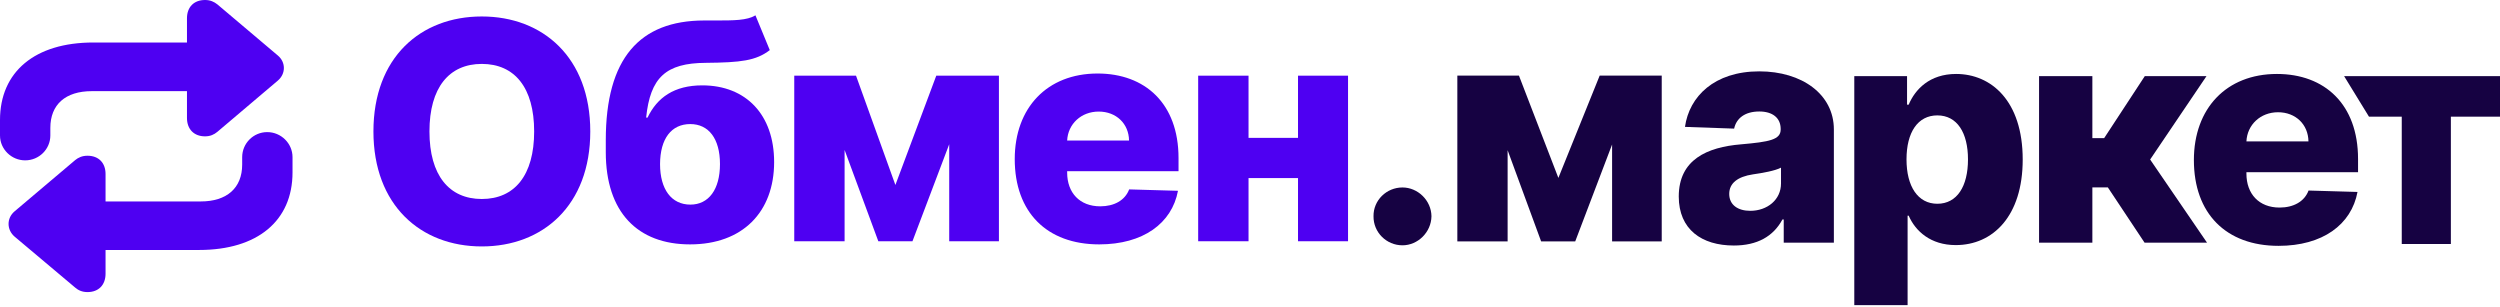
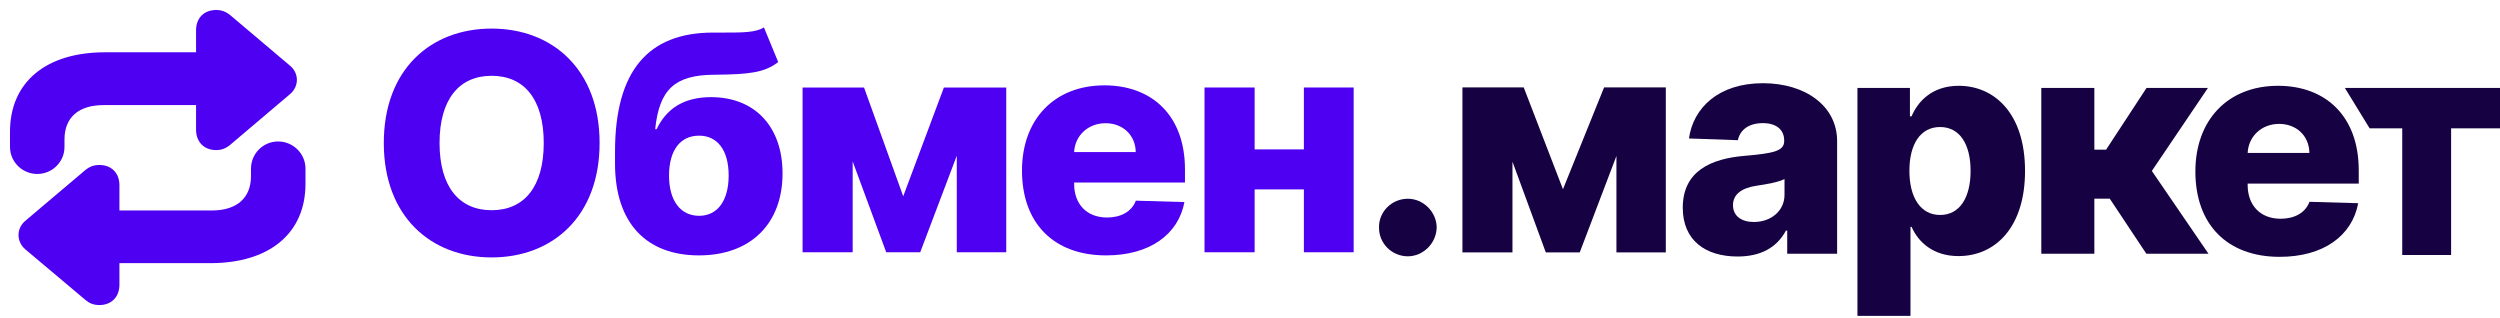
- <svg xmlns="http://www.w3.org/2000/svg" width="204" height="25" viewBox="0 0 204 25" fill="none">
-   <path d="M141.479 20.034C143.382 20.034 144.699 19.3 145.446 17.91H145.552V19.804H149.644V10.566C149.644 7.69 147.038 5.823 143.56 5.823C139.886 5.823 137.841 7.876 137.494 10.354L141.505 10.495C141.692 9.628 142.413 9.097 143.56 9.097C144.627 9.097 145.303 9.61 145.303 10.522V10.566C145.303 11.398 144.396 11.575 142.066 11.778C139.299 12.008 136.987 13.026 136.987 16.035C136.987 18.725 138.863 20.034 141.479 20.034ZM142.822 17.203C141.817 17.203 141.105 16.725 141.105 15.822C141.105 14.946 141.799 14.415 143.035 14.229C143.845 14.114 144.841 13.937 145.33 13.681V14.973C145.33 16.3 144.209 17.203 142.822 17.203Z" fill="#160242" />
-   <path d="M151.31 24.901H155.66V17.601H155.749C156.3 18.857 157.528 19.999 159.591 19.999C162.616 19.999 165.053 17.645 165.053 13.017C165.053 8.221 162.473 6.035 159.618 6.035C157.457 6.035 156.274 7.292 155.749 8.54H155.615V6.212H151.31V24.901ZM155.571 13.008C155.571 10.787 156.496 9.416 158.088 9.416C159.698 9.416 160.588 10.823 160.588 13.008C160.588 15.203 159.698 16.627 158.088 16.627C156.496 16.627 155.571 15.212 155.571 13.008Z" fill="#160242" />
-   <path d="M166.387 19.804H170.737V15.291H172L174.998 19.804H180.094L175.451 13.017L180.05 6.212L175.015 6.212L171.698 11.274H170.737V6.212L166.387 6.212V19.804Z" fill="#160242" />
-   <path d="M185.932 20.061C189.517 20.061 191.874 18.335 192.372 15.663L188.378 15.548C188.04 16.451 187.151 16.937 186.012 16.937C184.34 16.937 183.308 15.831 183.308 14.168V14.053L192.417 14.053V12.973C192.417 8.495 189.677 6.035 185.799 6.035C181.672 6.035 179.021 8.849 179.021 13.061C179.021 17.415 181.636 20.061 185.932 20.061ZM183.308 11.539C183.371 10.186 184.447 9.159 185.888 9.159C187.32 9.159 188.352 10.15 188.37 11.539H183.308Z" fill="#160242" />
-   <path d="M193.309 9.522H195.983V19.912L199.991 19.912V9.522H204V6.212L191.279 6.212L193.309 9.522Z" fill="#160242" />
-   <path d="M127.163 14.517L123.946 6.169L118.919 6.169V19.698H123.022V12.257L125.756 19.698H128.538L131.547 11.791V19.698L135.597 19.698V6.169L130.534 6.169L127.163 14.517Z" fill="#160242" />
-   <path d="M48.167 10.726C48.167 4.688 44.293 1.344 39.315 1.344C34.319 1.344 30.472 4.688 30.472 10.726C30.472 16.738 34.319 20.109 39.315 20.109C44.293 20.109 48.167 16.764 48.167 10.726ZM43.587 10.726C43.587 14.303 41.994 16.238 39.315 16.238C36.645 16.238 35.043 14.303 35.043 10.726C35.043 7.15 36.645 5.215 39.315 5.215C41.994 5.215 43.587 7.15 43.587 10.726Z" fill="#4E00F2" />
-   <path d="M61.643 1.249C60.969 1.671 59.868 1.671 58.386 1.671C58.084 1.671 57.765 1.671 57.437 1.671C52.201 1.688 49.432 4.75 49.432 11.435V12.42C49.432 17.311 52.023 19.942 56.31 19.942C60.587 19.942 63.169 17.311 63.169 13.221C63.169 9.368 60.88 6.966 57.304 6.966C55.014 6.966 53.621 7.96 52.84 9.597H52.724C53.062 6.333 54.322 5.145 57.587 5.128C60.472 5.101 61.687 4.952 62.814 4.09L61.643 1.249ZM56.336 16.696C54.792 16.696 53.86 15.455 53.86 13.388C53.869 11.303 54.792 10.124 56.327 10.124C57.818 10.124 58.75 11.303 58.75 13.388C58.75 15.464 57.827 16.696 56.336 16.696Z" fill="#4E00F2" />
-   <path d="M73.064 15.095L69.851 6.175H64.811V19.686H68.919V12.236L71.671 19.686H74.457L77.456 11.769V19.686H81.512V6.175H76.4L73.064 15.095Z" fill="#4E00F2" />
-   <path d="M89.698 19.942C93.275 19.942 95.626 18.226 96.123 15.569L92.139 15.455C91.801 16.352 90.914 16.836 89.778 16.836C88.11 16.836 87.08 15.737 87.08 14.083V13.969H96.168V12.895C96.168 8.444 93.434 5.999 89.565 5.999C85.448 5.999 82.803 8.796 82.803 12.983C82.803 17.311 85.412 19.942 89.698 19.942ZM87.08 11.47C87.143 10.124 88.216 9.104 89.654 9.104C91.083 9.104 92.112 10.089 92.13 11.47H87.08Z" fill="#4E00F2" />
-   <path d="M101.88 6.175H97.771V19.686H101.88V14.531H105.918V19.686H110V6.175H105.918V11.25H101.88V6.175Z" fill="#4E00F2" />
-   <path d="M114.443 20.017C115.689 20.017 116.789 18.958 116.808 17.643C116.789 16.347 115.689 15.297 114.443 15.297C113.134 15.297 112.061 16.347 112.079 17.643C112.061 18.958 113.134 20.017 114.443 20.017Z" fill="#160242" />
-   <path d="M0 11.053C0 12.174 0.932 13.085 2.054 13.085C3.187 13.085 4.108 12.174 4.108 11.053V10.435C4.108 8.528 5.347 7.438 7.486 7.438H15.257V9.628C15.257 10.54 15.829 11.126 16.729 11.126C17.163 11.126 17.47 10.979 17.735 10.759L22.668 6.579C23.335 6.014 23.325 5.071 22.668 4.526L17.735 0.356C17.47 0.147 17.163 0 16.729 0C15.829 0 15.257 0.576 15.257 1.488V3.468H7.613C2.859 3.468 0 5.846 0 9.796V11.053ZM8.613 14.196C8.613 13.284 8.041 12.708 7.141 12.708C6.707 12.708 6.389 12.855 6.135 13.064L1.191 17.245C0.524 17.81 0.545 18.753 1.191 19.308L6.135 23.468C6.389 23.688 6.707 23.834 7.141 23.834C8.041 23.834 8.613 23.258 8.613 22.336V20.398H16.247C21.011 20.398 23.87 18.02 23.87 14.07V12.823C23.87 11.702 22.938 10.78 21.805 10.78C20.672 10.78 19.762 11.702 19.762 12.823V13.431C19.762 15.338 18.512 16.438 16.384 16.438H8.613V14.196Z" fill="#4E00F2" />
+ <svg xmlns="http://www.w3.org/2000/svg" width="205" height="26" viewBox="0 0 205 26" fill="none">
+   <path d="M142.479 21.034C144.382 21.034 145.699 20.3 146.446 18.91H146.552V20.804H150.644V11.566C150.644 8.69 148.038 6.823 144.56 6.823C140.886 6.823 138.841 8.876 138.494 11.354L142.505 11.495C142.692 10.628 143.413 10.097 144.56 10.097C145.627 10.097 146.303 10.61 146.303 11.522V11.566C146.303 12.398 145.396 12.575 143.066 12.778C140.299 13.008 137.987 14.026 137.987 17.035C137.987 19.725 139.863 21.034 142.479 21.034ZM143.822 18.203C142.817 18.203 142.105 17.725 142.105 16.822C142.105 15.946 142.799 15.415 144.035 15.229C144.845 15.114 145.841 14.937 146.33 14.681V15.973C146.33 17.3 145.209 18.203 143.822 18.203Z" fill="#160242" />
+   <path d="M152.31 25.901H156.66V18.601H156.749C157.3 19.857 158.528 20.999 160.591 20.999C163.616 20.999 166.053 18.645 166.053 14.017C166.053 9.221 163.473 7.035 160.618 7.035C158.457 7.035 157.274 8.292 156.749 9.54H156.615V7.212H152.31V25.901ZM156.571 14.008C156.571 11.787 157.496 10.416 159.088 10.416C160.698 10.416 161.588 11.823 161.588 14.008C161.588 16.203 160.698 17.627 159.088 17.627C157.496 17.627 156.571 16.212 156.571 14.008Z" fill="#160242" />
+   <path d="M167.387 20.804H171.737V16.291H173L175.998 20.804H181.094L176.451 14.017L181.05 7.212L176.015 7.212L172.698 12.274H171.737V7.212L167.387 7.212V20.804Z" fill="#160242" />
+   <path d="M186.932 21.061C190.517 21.061 192.874 19.335 193.372 16.663L189.378 16.548C189.04 17.451 188.151 17.937 187.012 17.937C185.34 17.937 184.308 16.831 184.308 15.168V15.053L193.417 15.053V13.973C193.417 9.495 190.677 7.035 186.799 7.035C182.672 7.035 180.021 9.849 180.021 14.061C180.021 18.415 182.636 21.061 186.932 21.061ZM184.308 12.539C184.371 11.186 185.447 10.159 186.888 10.159C188.32 10.159 189.352 11.15 189.37 12.539H184.308Z" fill="#160242" />
+   <path d="M194.309 10.522H196.983V20.912L200.991 20.912V10.522H205V7.212L192.279 7.212L194.309 10.522Z" fill="#160242" />
+   <path d="M128.163 15.517L124.946 7.169L119.919 7.169V20.698H124.022V13.257L126.756 20.698H129.538L132.547 12.791V20.698L136.597 20.698V7.169L131.534 7.169L128.163 15.517Z" fill="#160242" />
+   <path d="M49.167 11.726C49.167 5.688 45.293 2.344 40.315 2.344C35.319 2.344 31.472 5.688 31.472 11.726C31.472 17.738 35.319 21.109 40.315 21.109C45.293 21.109 49.167 17.764 49.167 11.726ZM44.587 11.726C44.587 15.303 42.994 17.238 40.315 17.238C37.645 17.238 36.043 15.303 36.043 11.726C36.043 8.15 37.645 6.215 40.315 6.215C42.994 6.215 44.587 8.15 44.587 11.726Z" fill="#4E00F2" />
+   <path d="M62.643 2.249C61.969 2.671 60.868 2.671 59.386 2.671C59.084 2.671 58.765 2.671 58.437 2.671C53.201 2.688 50.432 5.75 50.432 12.435V13.42C50.432 18.311 53.023 20.942 57.31 20.942C61.587 20.942 64.169 18.311 64.169 14.221C64.169 10.368 61.88 7.966 58.304 7.966C56.014 7.966 54.621 8.96 53.84 10.597H53.724C54.062 7.333 55.322 6.145 58.587 6.128C61.472 6.101 62.687 5.952 63.814 5.09L62.643 2.249ZM57.336 17.696C55.792 17.696 54.86 16.455 54.86 14.388C54.869 12.303 55.792 11.124 57.327 11.124C58.818 11.124 59.75 12.303 59.75 14.388C59.75 16.464 58.827 17.696 57.336 17.696Z" fill="#4E00F2" />
+   <path d="M74.064 16.095L70.851 7.175H65.811V20.686H69.919V13.236L72.671 20.686H75.457L78.456 12.769V20.686H82.512V7.175H77.4L74.064 16.095Z" fill="#4E00F2" />
+   <path d="M90.698 20.942C94.275 20.942 96.626 19.226 97.123 16.57L93.139 16.455C92.801 17.352 91.914 17.836 90.778 17.836C89.11 17.836 88.08 16.737 88.08 15.083V14.969H97.168V13.895C97.168 9.444 94.434 6.999 90.565 6.999C86.448 6.999 83.803 9.796 83.803 13.983C83.803 18.311 86.412 20.942 90.698 20.942ZM88.08 12.47C88.143 11.124 89.216 10.104 90.654 10.104C92.083 10.104 93.112 11.089 93.13 12.47H88.08Z" fill="#4E00F2" />
+   <path d="M102.88 7.175H98.771V20.686H102.88V15.531H106.918V20.686H111V7.175H106.918V12.25H102.88V7.175Z" fill="#4E00F2" />
+   <path d="M115.443 21.017C116.689 21.017 117.789 19.958 117.808 18.643C117.789 17.347 116.689 16.297 115.443 16.297C114.134 16.297 113.061 17.347 113.079 18.643C113.061 19.958 114.134 21.017 115.443 21.017Z" fill="#160242" />
+   <path d="M1 12.053C1 13.174 1.932 14.085 3.054 14.085C4.187 14.085 5.108 13.174 5.108 12.053V11.435C5.108 9.528 6.347 8.438 8.486 8.438H16.257V10.628C16.257 11.54 16.829 12.126 17.729 12.126C18.163 12.126 18.47 11.979 18.735 11.759L23.668 7.579C24.335 7.014 24.325 6.071 23.668 5.526L18.735 1.356C18.47 1.147 18.163 1 17.729 1C16.829 1 16.257 1.576 16.257 2.488V4.468H8.613C3.859 4.468 1 6.846 1 10.796V12.053ZM9.613 15.196C9.613 14.284 9.041 13.708 8.141 13.708C7.707 13.708 7.389 13.855 7.135 14.064L2.191 18.245C1.524 18.81 1.545 19.753 2.191 20.308L7.135 24.468C7.389 24.688 7.707 24.834 8.141 24.834C9.041 24.834 9.613 24.258 9.613 23.336V21.398H17.247C22.011 21.398 24.87 19.02 24.87 15.07V13.823C24.87 12.702 23.938 11.78 22.805 11.78C21.672 11.78 20.762 12.702 20.762 13.823V14.431C20.762 16.338 19.512 17.438 17.384 17.438H9.613V15.196Z" fill="#4E00F2" stroke="#4E00F2" stroke-width="0.36" />
</svg>
